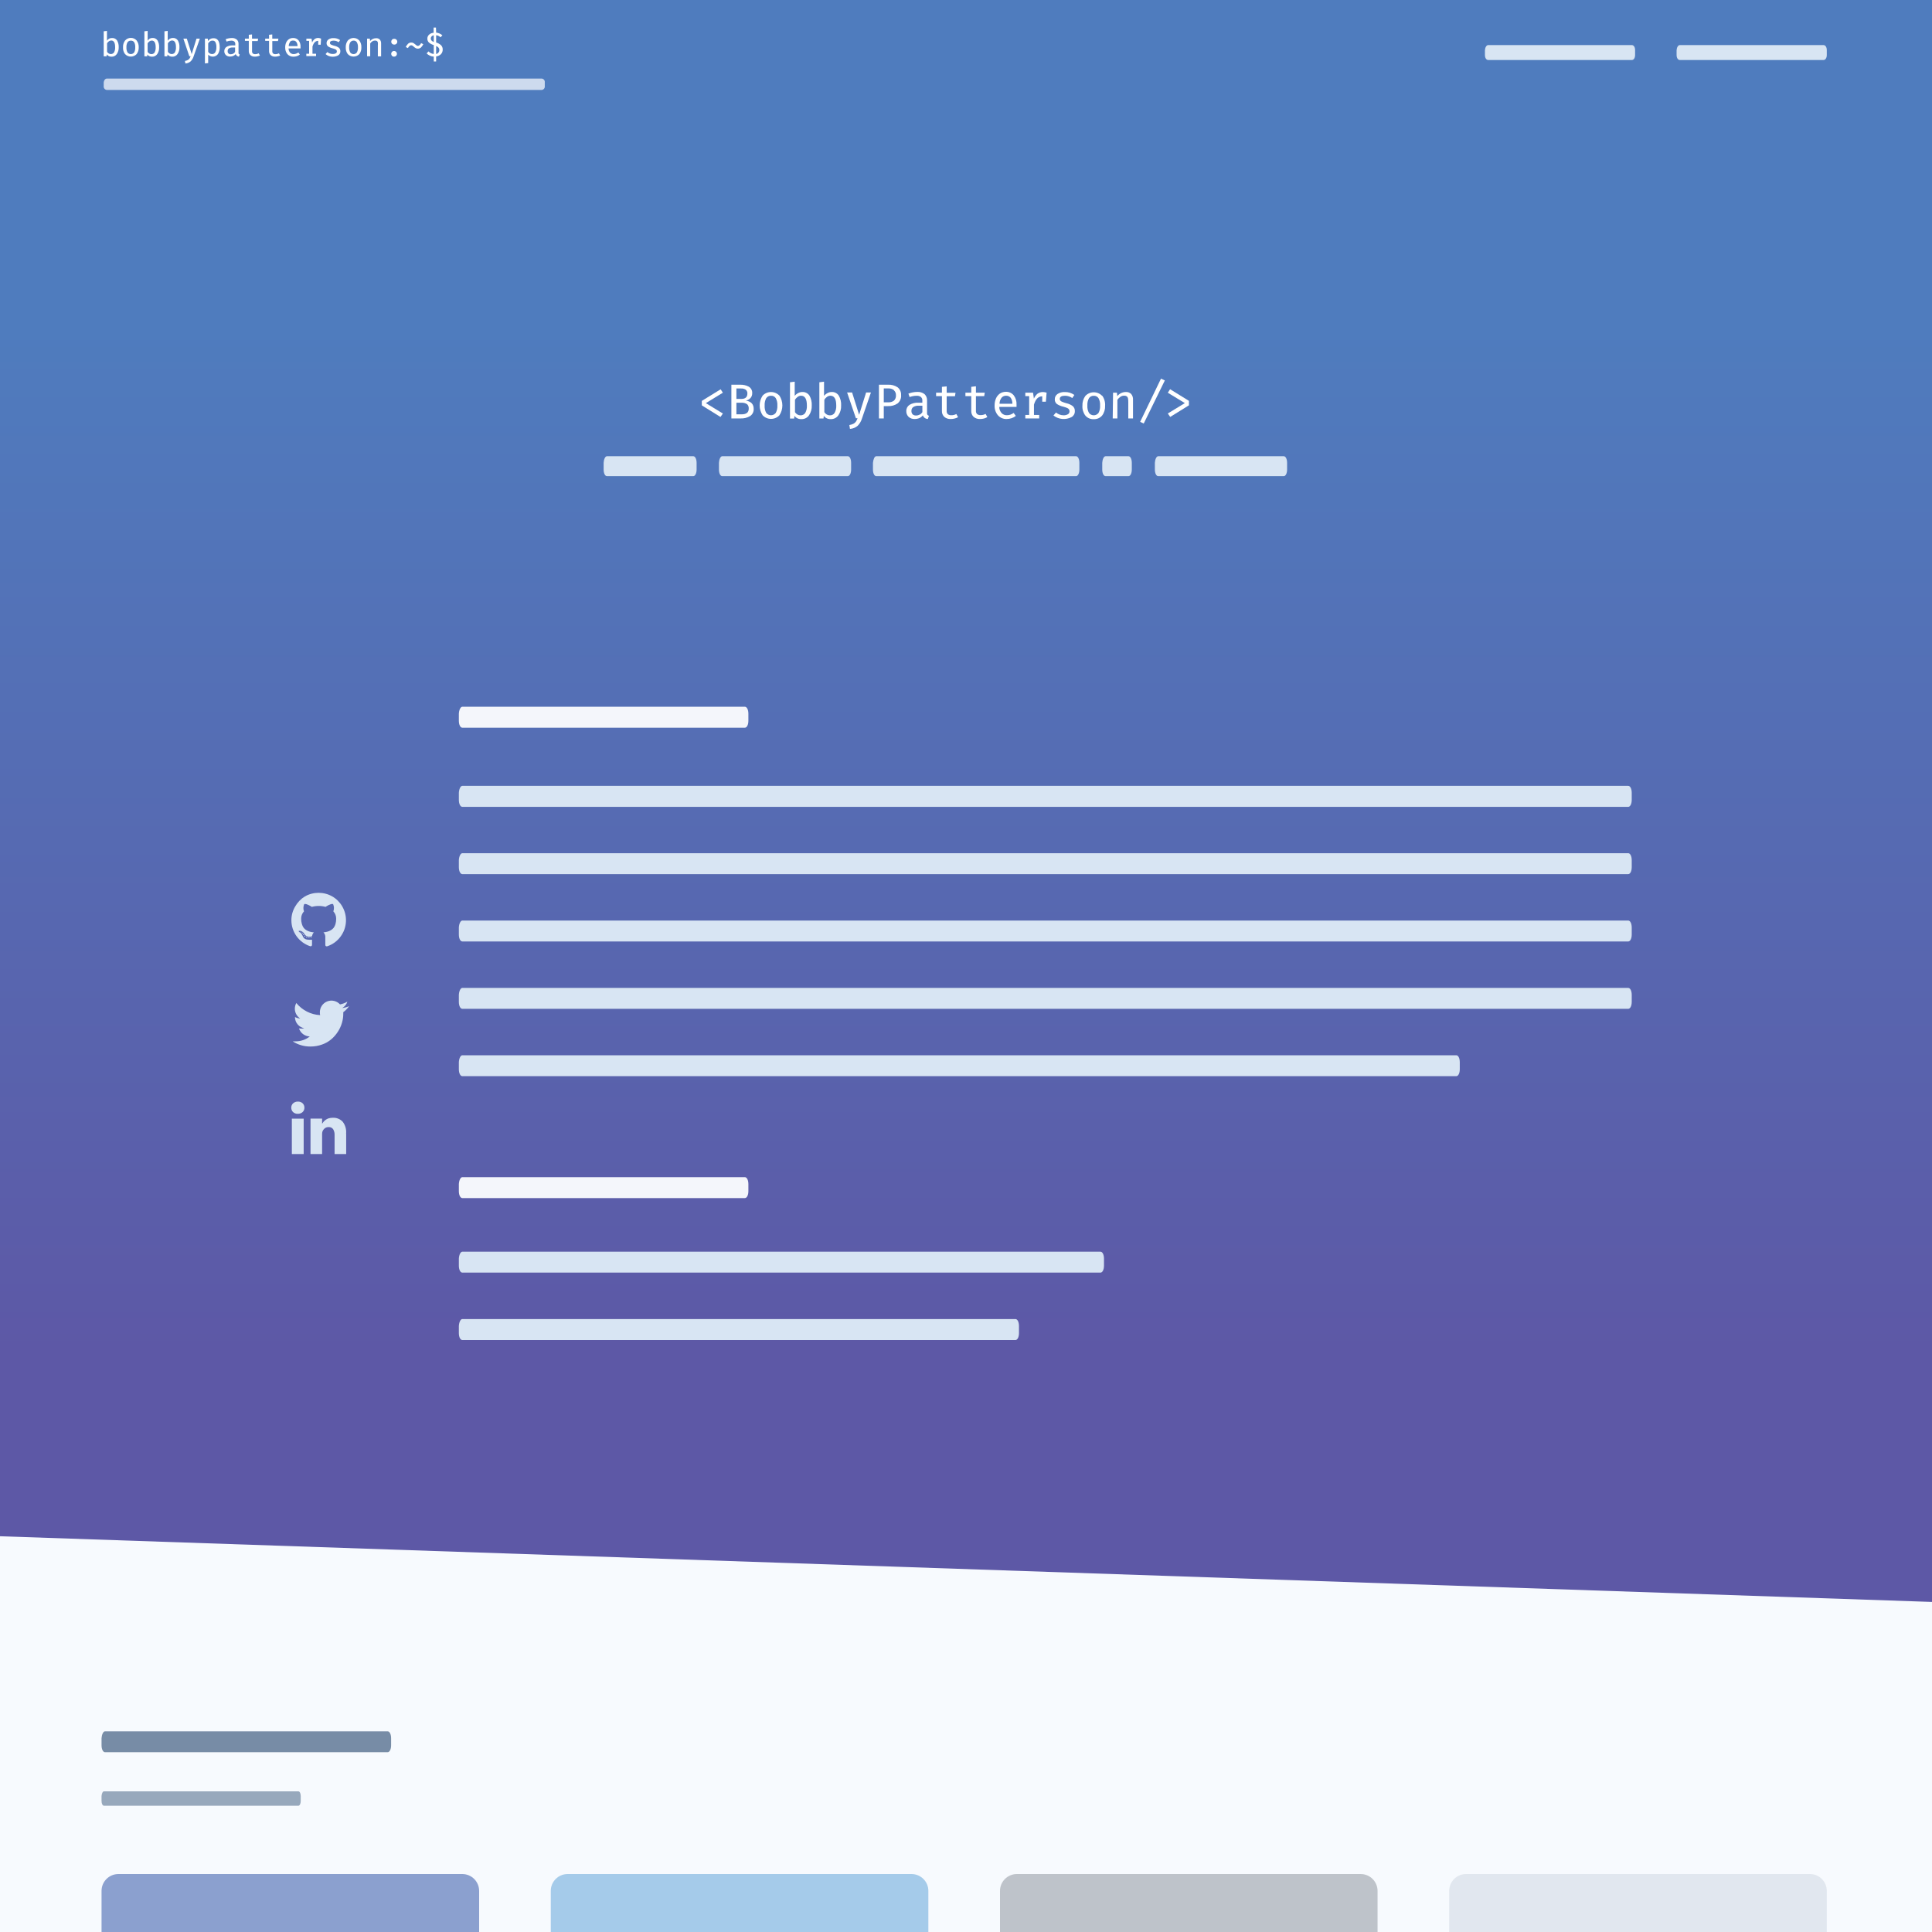
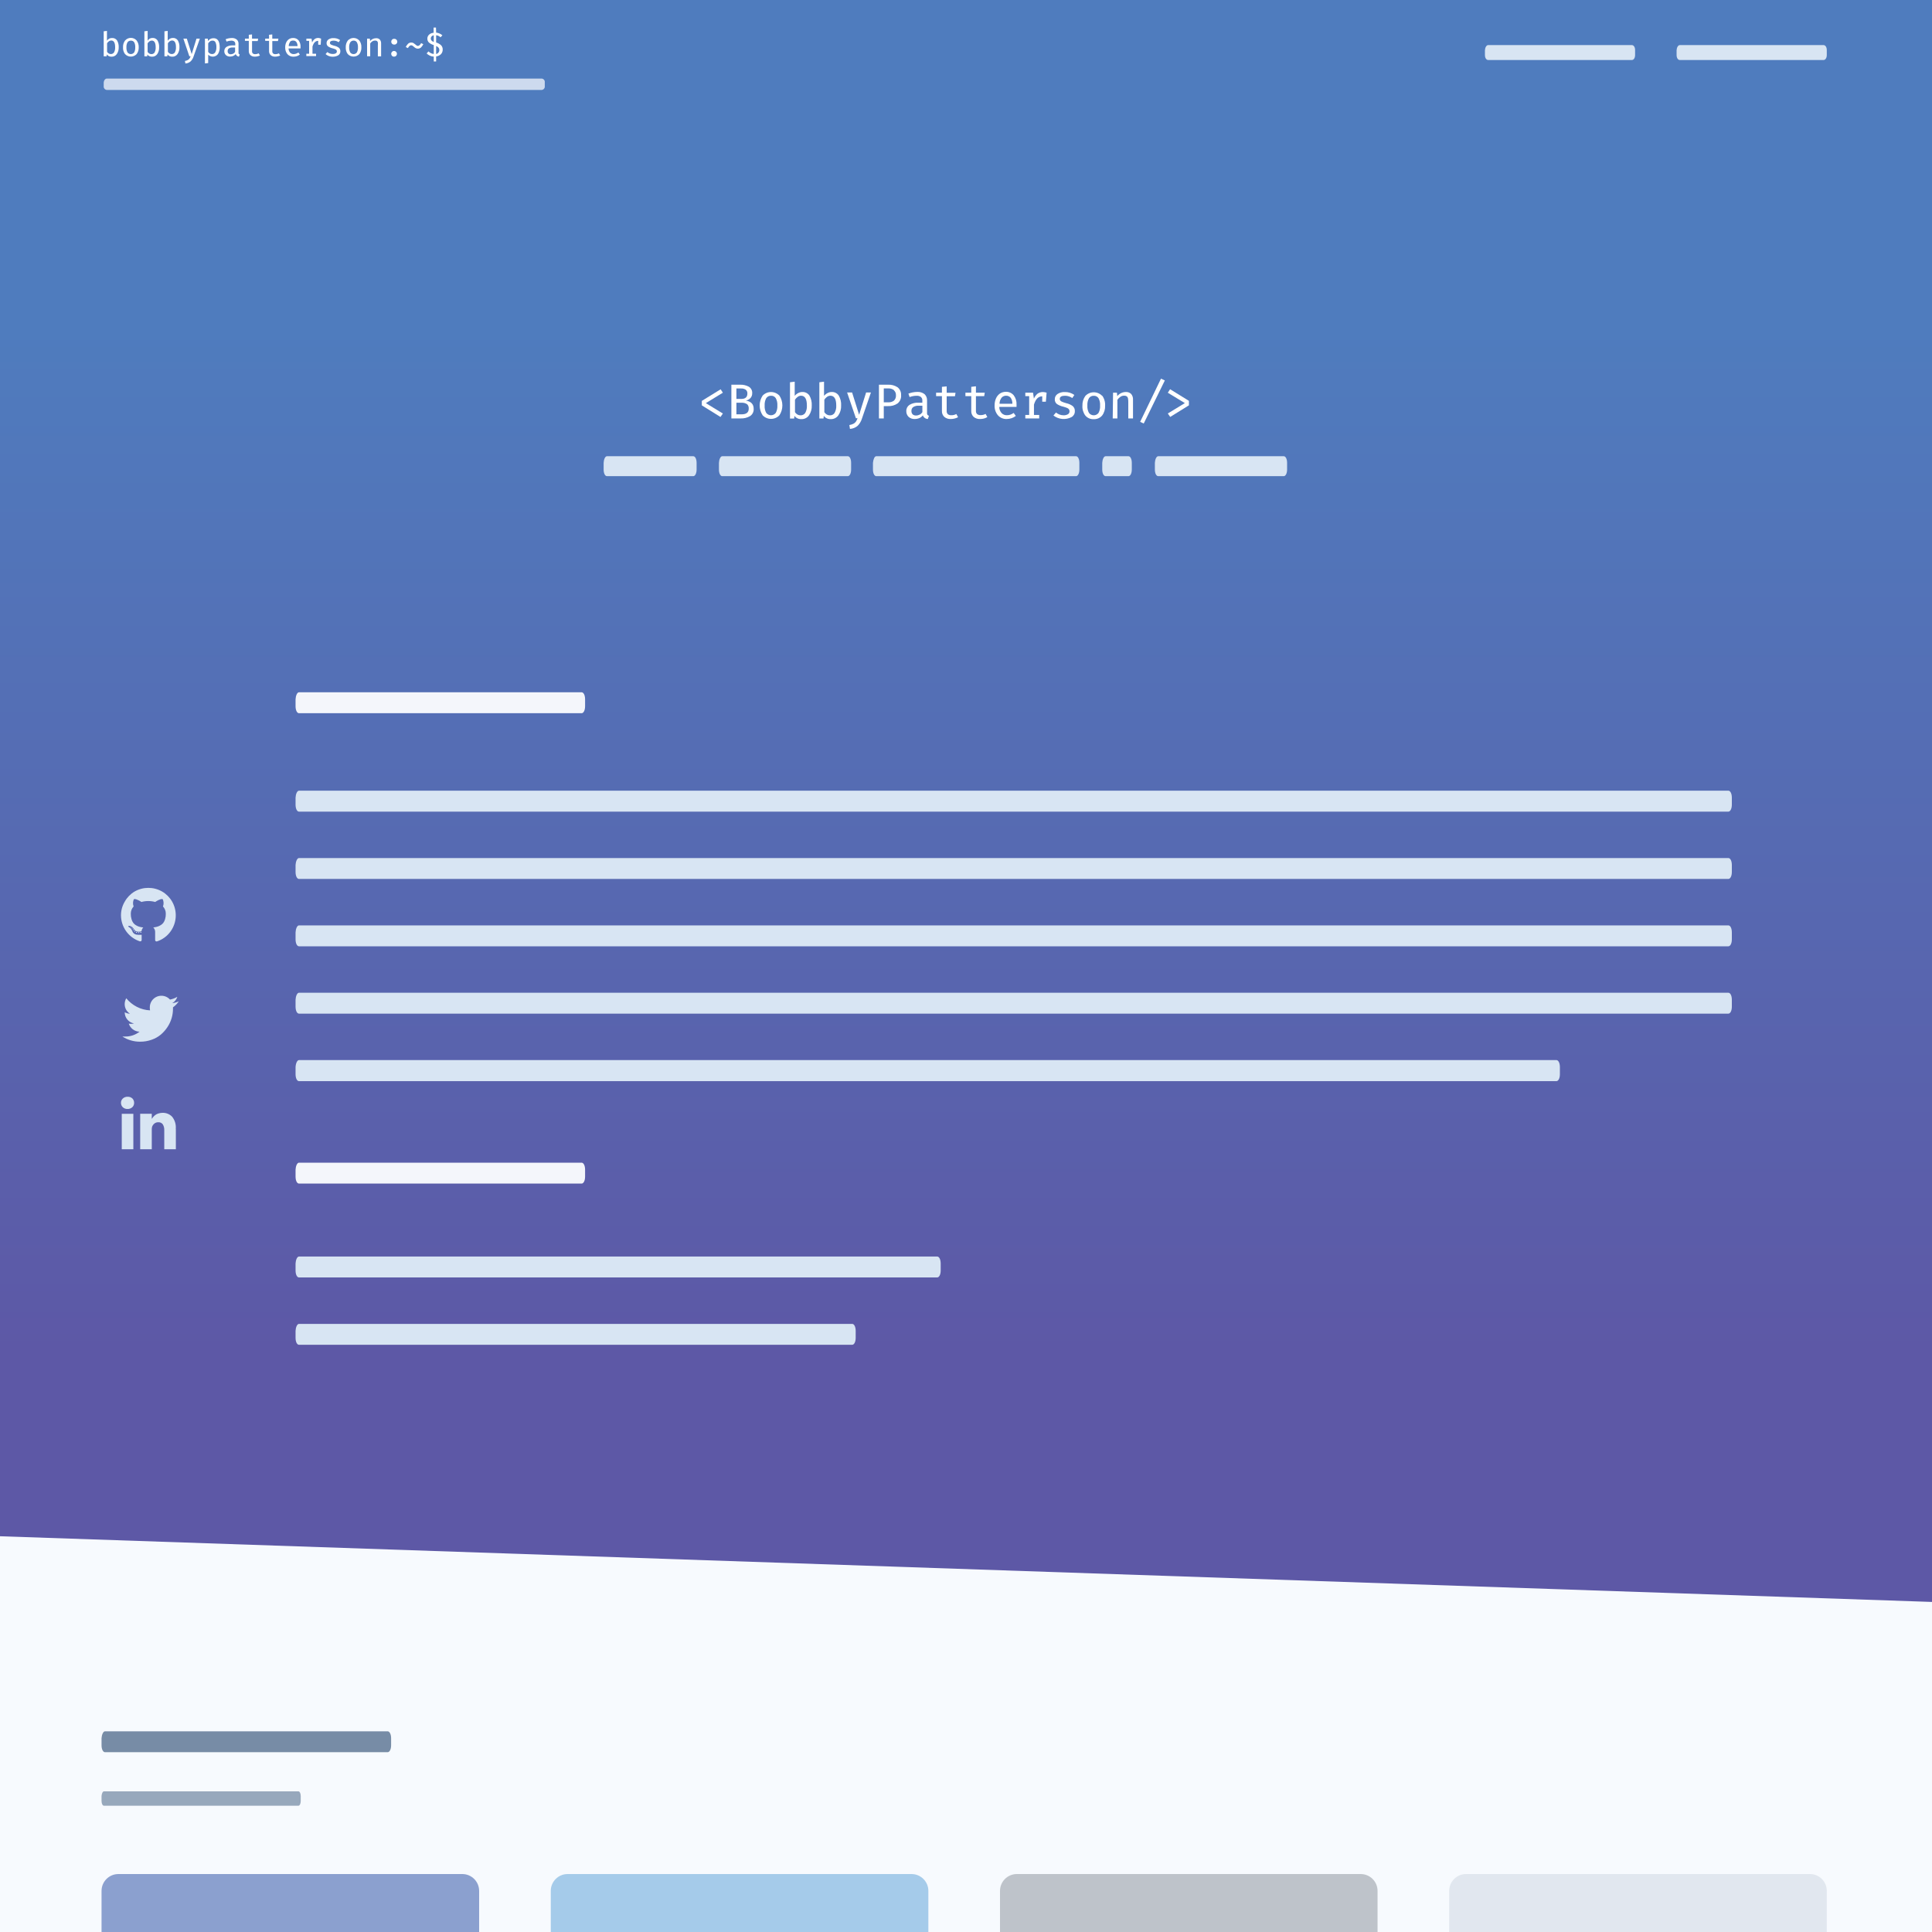
<svg xmlns="http://www.w3.org/2000/svg" viewBox="0 0 500 500">
  <defs>
-     <linearGradient id="673ef339-07f7-4b9c-871a-71e5bcf74eec" x1="250" y1="84.34" x2="250" y2="350.66" gradientUnits="userSpaceOnUse">
+     <linearGradient id="284e3682-a498-4344-9a44-d12732d79830" x1="250" y1="84.34" x2="250" y2="350.66" gradientUnits="userSpaceOnUse">
      <stop offset="0" stop-color="#4f7cbe" />
      <stop offset="1" stop-color="#5d58a6" />
    </linearGradient>
  </defs>
-   <g id="d2206cce-f835-4d8b-a349-8a7405324356" data-name="Layer 5">
+   <g id="e2aa6f90-7f16-406c-be34-987b87bdf330" data-name="Layer 5">
    <rect width="500" height="500" fill="#fff" />
  </g>
-   <g id="9441718c-9ae4-4b0e-bf67-b329457c8d90" data-name="Portfolio">
+   <g id="861c7cba-2d1c-4e59-8bd2-94f5e2cbcbc0" data-name="Portfolio">
    <rect width="500" height="500" fill="#f7fafe" />
-     <polygon points="500 414.58 0 397.58 0 0 500 0 500 414.58" fill="url(#673ef339-07f7-4b9c-871a-71e5bcf74eec)" />
-   </g>
-   <g id="5e70e6c5-380a-472d-90e5-0e146f77ec7c" data-name="Layer 14">
+     <polygon points="500 414.58 0 397.58 0 0 500 0 500 414.58" fill="url(#284e3682-a498-4344-9a44-d12732d79830)" />
    <path d="M157.07,118.07h22.36c.46,0,.85.69.85,1.72v1.72c0,1-.39,1.72-.85,1.72H157.07c-.46,0-.85-.69-.85-1.72v-1.72C156.25,118.93,156.61,118.07,157.07,118.07Z" fill="#d8e5f3" />
    <path d="M286.12,118.07h5.94c.46,0,.85.69.85,1.72v1.72c0,1-.39,1.72-.85,1.72h-5.94c-.47,0-.86-.69-.86-1.72v-1.72C285.3,118.93,285.65,118.07,286.12,118.07Z" fill="#d8e5f3" />
    <path d="M186.91,118.07h32.51c.47,0,.85.69.85,1.72v1.72c0,1-.38,1.72-.85,1.72H186.91c-.46,0-.85-.69-.85-1.72v-1.72C186.1,118.93,186.45,118.07,186.91,118.07Z" fill="#d8e5f3" />
    <path d="M299.74,118.07h32.5c.47,0,.86.69.86,1.72v1.72c0,1-.39,1.72-.86,1.72h-32.5c-.47,0-.86-.69-.86-1.72v-1.72C298.92,118.93,299.27,118.07,299.74,118.07Z" fill="#d8e5f3" />
    <path d="M226.77,118.07h51.72c.46,0,.85.69.85,1.72v1.72c0,1-.39,1.72-.85,1.72H226.77c-.46,0-.85-.69-.85-1.72v-1.72C226,118.93,226.31,118.07,226.77,118.07Z" fill="#d8e5f3" />
    <path d="M27.67,20.33h112.5a.88.88,0,0,1,.82,1v.95a.88.88,0,0,1-.82,1H27.67a.88.88,0,0,1-.83-1v-.95C26.88,20.81,27.22,20.33,27.67,20.33Z" fill="#f7fafe" opacity="0.75" />
    <path d="M434.73,11.67h37.21c.45,0,.83.51.83,1.28v1.29c0,.78-.38,1.29-.83,1.29H434.73c-.45,0-.83-.51-.83-1.29V13C433.94,12.31,434.28,11.67,434.73,11.67Z" fill="#d8e5f3" />
    <path d="M385.13,11.67h37.2c.46,0,.83.51.83,1.28v1.29c0,.78-.37,1.29-.83,1.29h-37.2c-.45,0-.83-.51-.83-1.29V13C384.34,12.31,384.68,11.67,385.13,11.67Z" fill="#d8e5f3" />
    <path d="M187.08,101.63l-4.41,2.7,4.41,2.69-.62.89-4.83-3v-1.16l4.87-3Z" fill="#fff" />
    <path d="M194.09,107.7a4.44,4.44,0,0,1-2.38.59h-2.43V99.56h2.26a4.45,4.45,0,0,1,2.24.51,1.82,1.82,0,0,1,.89,1.7,1.78,1.78,0,0,1-.47,1.27,2.22,2.22,0,0,1-1.15.63c1.33.23,2,.94,2,2.13A2.08,2.08,0,0,1,194.09,107.7ZM193,100.86a2,2,0,0,0-1.23-.32h-1.19v2.7h1.29c1,0,1.55-.46,1.55-1.38a1.16,1.16,0,0,0-.42-1Zm.29,3.72a2.21,2.21,0,0,0-1.33-.35h-1.38v3h1.33c1.24,0,1.86-.48,1.86-1.46a1.43,1.43,0,0,0-.49-1.23Z" fill="#fff" />
    <path d="M201.71,102.38a4.63,4.63,0,0,1,0,5.1,3,3,0,0,1-4.34,0,4.61,4.61,0,0,1,0-5.1,3,3,0,0,1,4.33,0Zm-3.41.66a3.57,3.57,0,0,0-.41,1.91,3.49,3.49,0,0,0,.4,1.9,1.55,1.55,0,0,0,2.48,0,3.54,3.54,0,0,0,.41-1.91,3.5,3.5,0,0,0-.41-1.9,1.36,1.36,0,0,0-1.22-.62,1.41,1.41,0,0,0-1.25.63Z" fill="#fff" />
    <path d="M206.59,101.71a2.23,2.23,0,0,1,1-.26,2.12,2.12,0,0,1,1.89.92,4.69,4.69,0,0,1,.6,2.58,4.2,4.2,0,0,1-.7,2.52,2.3,2.3,0,0,1-2,1,2.12,2.12,0,0,1-1.78-.84l-.08.69h-1.07V98.93l1.22-.15v3.67A2.72,2.72,0,0,1,206.59,101.71Zm1.81,5.15a3.49,3.49,0,0,0,.42-1.91c0-1.69-.5-2.53-1.49-2.54a1.45,1.45,0,0,0-.88.29,2.78,2.78,0,0,0-.71.74v3.23a2,2,0,0,0,.63.61,1.59,1.59,0,0,0,.8.21,1.41,1.41,0,0,0,1.23-.63Z" fill="#fff" />
    <path d="M214.19,101.71a2.2,2.2,0,0,1,1-.26,2.09,2.09,0,0,1,1.88.92,4.6,4.6,0,0,1,.61,2.58,4.2,4.2,0,0,1-.7,2.52,2.31,2.31,0,0,1-2,1,2.12,2.12,0,0,1-1.78-.84l-.08.68h-1.07V98.93l1.21-.15v3.67A2.88,2.88,0,0,1,214.19,101.71Zm1.8,5.15a3.48,3.48,0,0,0,.43-1.91c0-1.69-.5-2.53-1.5-2.54a1.5,1.5,0,0,0-.88.29,2.6,2.6,0,0,0-.7.74v3.23a2,2,0,0,0,.63.61,1.59,1.59,0,0,0,.8.21A1.38,1.38,0,0,0,216,106.86Z" fill="#fff" />
    <path d="M223.07,108.33a4.51,4.51,0,0,1-1.1,1.86,3.36,3.36,0,0,1-2,.81l-.16-1a3.85,3.85,0,0,0,1.06-.33,1.79,1.79,0,0,0,.64-.55,3.74,3.74,0,0,0,.42-.88h-.42l-2.28-6.67h1.29l1.82,5.78,1.81-5.78h1.25Z" fill="#fff" />
    <path d="M232.29,104.41a4,4,0,0,1-2.47.69h-1.1v3.19h-1.25V99.56h2.3a4.15,4.15,0,0,1,2.54.68,2.4,2.4,0,0,1,.89,2A2.49,2.49,0,0,1,232.29,104.41Zm-.95-3.46a2.25,2.25,0,0,0-1.44-.43h-1.18v3.6h1.16a2.27,2.27,0,0,0,1.46-.42,1.74,1.74,0,0,0,.53-1.43A1.59,1.59,0,0,0,231.34,101Z" fill="#fff" />
    <path d="M240,107.33a.71.71,0,0,0,.41.27l-.29.84a1.43,1.43,0,0,1-1.29-.94,2.47,2.47,0,0,1-.9.7,3.1,3.1,0,0,1-1.2.24,2.19,2.19,0,0,1-1.6-.57,2,2,0,0,1-.58-1.5,1.84,1.84,0,0,1,.82-1.59,4.11,4.11,0,0,1,2.33-.56h1v-.5a1.16,1.16,0,0,0-.39-1,1.78,1.78,0,0,0-1.14-.3,5.29,5.29,0,0,0-1.76.34l-.32-.89a6.49,6.49,0,0,1,2.26-.44,2.84,2.84,0,0,1,1.92.57,2.11,2.11,0,0,1,.65,1.62v3.11A1,1,0,0,0,240,107.33Zm-2,0a2,2,0,0,0,.71-.67V105h-.89a2.47,2.47,0,0,0-1.47.34,1.15,1.15,0,0,0-.47,1,1.23,1.23,0,0,0,.3.89,1.25,1.25,0,0,0,.91.3,1.79,1.79,0,0,0,.91-.24Z" fill="#fff" />
    <path d="M247.07,108.31a3.71,3.71,0,0,1-1,.13,2.42,2.42,0,0,1-1.7-.56,2,2,0,0,1-.6-1.52v-3.84h-1.51v-.9h1.51v-1.51L245,100v1.65h2.29l-.15.9H245v3.81a1.1,1.1,0,0,0,.29.83,1.35,1.35,0,0,0,.94.27,2.57,2.57,0,0,0,1.27-.31l.45.82A3.44,3.44,0,0,1,247.07,108.31Z" fill="#fff" />
    <path d="M254.66,108.31a3.71,3.71,0,0,1-1,.13,2.42,2.42,0,0,1-1.7-.56,2,2,0,0,1-.6-1.52v-3.84h-1.51v-.9h1.51v-1.51l1.21-.14v1.65h2.29l-.15.9h-2.14v3.81a1.1,1.1,0,0,0,.29.83,1.37,1.37,0,0,0,.94.27,2.57,2.57,0,0,0,1.27-.31l.45.82A3.15,3.15,0,0,1,254.66,108.31Z" fill="#fff" />
    <path d="M259.25,106.94a1.77,1.77,0,0,0,1.32.52,2.73,2.73,0,0,0,.9-.14,3.59,3.59,0,0,0,.87-.45l.55.77a3.61,3.61,0,0,1-1.09.59,3.93,3.93,0,0,1-1.27.21,2.87,2.87,0,0,1-2.3-1,3.72,3.72,0,0,1-.83-2.53,4.42,4.42,0,0,1,.36-1.8,3,3,0,0,1,1-1.25,2.78,2.78,0,0,1,1.58-.46,2.54,2.54,0,0,1,2,.89,3.66,3.66,0,0,1,.74,2.42c0,.2,0,.4,0,.6h-4.47A2.35,2.35,0,0,0,259.25,106.94Zm-.05-4a2.49,2.49,0,0,0-.52,1.55H262a2.52,2.52,0,0,0-.43-1.54,1.45,1.45,0,0,0-1.16-.54A1.53,1.53,0,0,0,259.2,102.93Z" fill="#fff" />
    <path d="M270.86,101.62l-.19,2.34h-.94v-1.39h0c-1,0-1.72.71-2.14,2.15v2.67h1.35v.9h-3.59v-.9h1v-4.87h-1v-.9h2l.22,1.55a3.26,3.26,0,0,1,.95-1.29,2.35,2.35,0,0,1,1.43-.42A3.58,3.58,0,0,1,270.86,101.62Z" fill="#fff" />
    <path d="M276.37,107.21a.82.82,0,0,0,.42-.72,1,1,0,0,0-.12-.52,1.08,1.08,0,0,0-.45-.37,7.44,7.44,0,0,0-1-.34,5,5,0,0,1-1.69-.7,1.44,1.44,0,0,1-.55-1.23,1.6,1.6,0,0,1,.7-1.36,3.15,3.15,0,0,1,1.88-.51,4,4,0,0,1,2.48.76l-.53.79a3.78,3.78,0,0,0-.88-.43,3,3,0,0,0-1-.16c-.91,0-1.36.27-1.36.81a.62.62,0,0,0,.15.45,1.36,1.36,0,0,0,.52.33,9.39,9.39,0,0,0,1.06.35,4.21,4.21,0,0,1,1.63.74,1.62,1.62,0,0,1,.54,1.32,1.69,1.69,0,0,1-.83,1.51,4.36,4.36,0,0,1-4.71-.4l.66-.77a3.15,3.15,0,0,0,.92.53,3.07,3.07,0,0,0,1.08.19A2.14,2.14,0,0,0,276.37,107.21Z" fill="#fff" />
    <path d="M285.24,102.38A4,4,0,0,1,286,105a3.93,3.93,0,0,1-.77,2.54,2.68,2.68,0,0,1-2.17.94,2.65,2.65,0,0,1-2.17-.93,3.84,3.84,0,0,1-.76-2.55,4,4,0,0,1,.77-2.55,3,3,0,0,1,4.34,0Zm-3.42.67a3.54,3.54,0,0,0-.41,1.91,3.5,3.5,0,0,0,.41,1.9,1.55,1.55,0,0,0,2.48,0,3.58,3.58,0,0,0,.4-1.91,3.49,3.49,0,0,0-.4-1.9,1.38,1.38,0,0,0-1.23-.62A1.41,1.41,0,0,0,281.82,103.05Z" fill="#fff" />
    <path d="M288.06,101.62h1l.09.9a2.85,2.85,0,0,1,2.19-1.07,1.83,1.83,0,0,1,1.41.51,2.11,2.11,0,0,1,.47,1.48v4.85H292v-4.1a5.5,5.5,0,0,0-.07-1.07.89.89,0,0,0-.3-.54,1.14,1.14,0,0,0-.69-.18,1.61,1.61,0,0,0-1,.31,2.89,2.89,0,0,0-.76.76v4.82h-1.21Z" fill="#fff" />
    <path d="M295.07,109.17,300.46,98l1,.46L296,109.6Z" fill="#fff" />
    <path d="M307.69,103.74v1.16l-4.84,3-.62-.89,4.41-2.69-4.41-2.68.59-.91Z" fill="#fff" />
    <path d="M28.26,10A1.51,1.51,0,0,1,29,9.84a1.45,1.45,0,0,1,1.3.63,3.23,3.23,0,0,1,.42,1.78A2.89,2.89,0,0,1,30.22,14a1.58,1.58,0,0,1-1.35.67,1.45,1.45,0,0,1-1.23-.58l-.06.48h-.74V8.1l.84-.1v2.53A1.78,1.78,0,0,1,28.26,10Zm1.25,3.55a2.44,2.44,0,0,0,.29-1.32c0-1.16-.34-1.75-1-1.75a1,1,0,0,0-.61.2,1.94,1.94,0,0,0-.48.51v2.23a1.44,1.44,0,0,0,.43.42,1.08,1.08,0,0,0,.55.15A1,1,0,0,0,29.51,13.57Z" fill="#fff" />
    <path d="M35.37,10.49a2.72,2.72,0,0,1,.53,1.76A2.7,2.7,0,0,1,35.36,14a2.06,2.06,0,0,1-3,0,2.64,2.64,0,0,1-.52-1.76,2.7,2.7,0,0,1,.53-1.76,2,2,0,0,1,3,0ZM33,10.94a2.45,2.45,0,0,0-.28,1.32A2.48,2.48,0,0,0,33,13.57a1.08,1.08,0,0,0,1.72,0A2.55,2.55,0,0,0,35,12.25a2.49,2.49,0,0,0-.27-1.31.93.93,0,0,0-.85-.42A1,1,0,0,0,33,10.94Z" fill="#fff" />
    <path d="M38.74,10a1.51,1.51,0,0,1,.72-.18,1.45,1.45,0,0,1,1.3.63,3.23,3.23,0,0,1,.42,1.78A2.89,2.89,0,0,1,40.7,14a1.58,1.58,0,0,1-1.35.67,1.5,1.5,0,0,1-1.24-.57l0,.47h-.74V8.1l.84-.1v2.53A1.78,1.78,0,0,1,38.74,10ZM40,13.57a2.44,2.44,0,0,0,.29-1.32c0-1.16-.34-1.75-1-1.75a1,1,0,0,0-.61.2,1.94,1.94,0,0,0-.48.51v2.23a1.36,1.36,0,0,0,.44.42,1,1,0,0,0,.55.15,1,1,0,0,0,.84-.44Z" fill="#fff" />
    <path d="M44,10a1.51,1.51,0,0,1,.72-.18,1.45,1.45,0,0,1,1.3.63,3.23,3.23,0,0,1,.42,1.78A2.89,2.89,0,0,1,45.94,14a1.58,1.58,0,0,1-1.35.67,1.5,1.5,0,0,1-1.24-.57l-.05.47h-.74V8.1L43.4,8v2.53A1.78,1.78,0,0,1,44,10Zm1.25,3.55a2.44,2.44,0,0,0,.29-1.32c0-1.16-.34-1.75-1-1.75a1,1,0,0,0-.61.2,1.94,1.94,0,0,0-.48.51v2.23a1.36,1.36,0,0,0,.44.42,1,1,0,0,0,.55.15,1,1,0,0,0,.84-.44Z" fill="#fff" />
    <path d="M50.11,14.58a3,3,0,0,1-.76,1.29,2.29,2.29,0,0,1-1.37.56l-.12-.66a2.3,2.3,0,0,0,.73-.23,1.27,1.27,0,0,0,.45-.38,2.56,2.56,0,0,0,.29-.6H49L47.46,10h.89l1.26,4,1.24-4h.87Z" fill="#fff" />
    <path d="M56.86,12.25A3.07,3.07,0,0,1,56.4,14a1.66,1.66,0,0,1-2.52.15v2.17l-.84.1V10h.73l.06.62a1.73,1.73,0,0,1,.6-.54,1.59,1.59,0,0,1,.76-.19C56.3,9.84,56.86,10.64,56.86,12.25Zm-2.5-1.55a1.79,1.79,0,0,0-.48.51v2.23a1.4,1.4,0,0,0,.43.41,1.22,1.22,0,0,0,.56.14.91.91,0,0,0,.82-.42A2.49,2.49,0,0,0,56,12.26a2.84,2.84,0,0,0-.24-1.33.81.81,0,0,0-.75-.42A1,1,0,0,0,54.36,10.7Z" fill="#fff" />
    <path d="M61.76,13.9a.47.47,0,0,0,.28.18l-.2.58A1,1,0,0,1,61,14a1.6,1.6,0,0,1-.62.47,2.12,2.12,0,0,1-.83.17,1.52,1.52,0,0,1-1.1-.39,1.37,1.37,0,0,1-.4-1,1.28,1.28,0,0,1,.56-1.11,2.84,2.84,0,0,1,1.61-.39h.67V11.4a.8.8,0,0,0-.27-.67,1.26,1.26,0,0,0-.79-.21,3.62,3.62,0,0,0-1.21.24l-.22-.61a4.38,4.38,0,0,1,1.56-.31,1.91,1.91,0,0,1,1.32.4,1.39,1.39,0,0,1,.45,1.11V13.5A.8.8,0,0,0,61.76,13.9Zm-1.41,0a1.47,1.47,0,0,0,.49-.47V12.29h-.61a1.7,1.7,0,0,0-1,.24.8.8,0,0,0-.31.69.74.74,0,0,0,.83.82,1.23,1.23,0,0,0,.62-.17Z" fill="#fff" />
    <path d="M66.67,14.57a2.61,2.61,0,0,1-.69.09,1.64,1.64,0,0,1-1.17-.39,1.39,1.39,0,0,1-.42-1V10.58h-1V10h1v-1l.83-.09V10h1.58l-.1.63H65.23v2.63a.74.74,0,0,0,.2.57.92.92,0,0,0,.65.19,1.9,1.9,0,0,0,.87-.22l.32.57A2.63,2.63,0,0,1,66.67,14.57Z" fill="#fff" />
    <path d="M71.91,14.57a2.61,2.61,0,0,1-.69.09,1.64,1.64,0,0,1-1.17-.39,1.39,1.39,0,0,1-.42-1V10.58h-1V10h1v-1l.83-.09V10h1.59l-.11.63H70.47v2.63a.74.74,0,0,0,.2.57.92.92,0,0,0,.65.19,1.9,1.9,0,0,0,.87-.22l.32.57A2.63,2.63,0,0,1,71.91,14.57Z" fill="#fff" />
    <path d="M75.08,13.63A1.24,1.24,0,0,0,76,14a1.88,1.88,0,0,0,.62-.11,2.62,2.62,0,0,0,.6-.31l.38.54a2.38,2.38,0,0,1-.75.41,2.89,2.89,0,0,1-.88.14A2,2,0,0,1,74.37,14a2.63,2.63,0,0,1-.56-1.75A3,3,0,0,1,74.06,11a2.11,2.11,0,0,1,.71-.86,1.92,1.92,0,0,1,1.09-.31,1.76,1.76,0,0,1,1.41.61,2.52,2.52,0,0,1,.51,1.67,3,3,0,0,1,0,.42H74.68A1.61,1.61,0,0,0,75.08,13.63Zm0-2.77a1.77,1.77,0,0,0-.36,1.07H77a1.76,1.76,0,0,0-.3-1.06.93.93,0,0,0-.8-.37A1.05,1.05,0,0,0,75,10.86Z" fill="#fff" />
    <path d="M83.09,10,83,11.57h-.65v-1h0c-.7,0-1.19.49-1.48,1.48v1.85h.93v.62H79.28v-.62H80V10.57h-.71V10h1.34L80.77,11a2.23,2.23,0,0,1,.66-.89,1.57,1.57,0,0,1,1-.29A2.6,2.6,0,0,1,83.09,10Z" fill="#fff" />
    <path d="M86.89,13.81a.56.56,0,0,0,.29-.49A.86.86,0,0,0,87.1,13a.66.66,0,0,0-.32-.25,3.58,3.58,0,0,0-.72-.24A3.35,3.35,0,0,1,84.9,12a1,1,0,0,1-.38-.85,1.11,1.11,0,0,1,.49-.94,2.14,2.14,0,0,1,1.29-.35,2.78,2.78,0,0,1,1.72.52l-.37.55a2.81,2.81,0,0,0-.6-.3,2.21,2.21,0,0,0-.72-.11c-.63,0-.94.19-.94.56a.46.46,0,0,0,.1.32.84.84,0,0,0,.36.22,4.91,4.91,0,0,0,.74.24,2.86,2.86,0,0,1,1.12.51,1.11,1.11,0,0,1,.37.91,1.16,1.16,0,0,1-.57,1.05,2.78,2.78,0,0,1-1.41.35A2.72,2.72,0,0,1,84.26,14l.46-.53a2.15,2.15,0,0,0,1.38.5A1.47,1.47,0,0,0,86.89,13.81Z" fill="#fff" />
    <path d="M93,10.49a2.71,2.71,0,0,1,.52,1.76A2.7,2.7,0,0,1,93,14a2.07,2.07,0,0,1-3,0,2.7,2.7,0,0,1-.52-1.76A2.75,2.75,0,0,1,90,10.5a2,2,0,0,1,3,0Zm-2.35.45a2.44,2.44,0,0,0-.29,1.32,2.58,2.58,0,0,0,.28,1.31,1.07,1.07,0,0,0,1.72,0,2.54,2.54,0,0,0,.28-1.32,2.48,2.48,0,0,0-.28-1.31.94.94,0,0,0-.85-.43A1,1,0,0,0,90.66,10.94Z" fill="#fff" />
    <path d="M95,10h.72l.06.62a2,2,0,0,1,1.52-.73,1.24,1.24,0,0,1,1,.35,1.46,1.46,0,0,1,.33,1v3.35h-.84V11.74a3.64,3.64,0,0,0,0-.74.61.61,0,0,0-.21-.37A.8.8,0,0,0,97,10.5a1.18,1.18,0,0,0-.66.21,2.05,2.05,0,0,0-.53.53v3.32H95Z" fill="#fff" />
    <path d="M101.46,10.26a.7.7,0,0,1,.52-.21.75.75,0,1,1,0,1.49.71.71,0,0,1-.52-.22.76.76,0,0,1,0-1.05Zm0,3.14a.7.7,0,0,1,.52-.21.74.74,0,0,1,.53,1.26.72.72,0,0,1-.53.21.7.7,0,0,1-.53-.21.73.73,0,0,1-.21-.52.75.75,0,0,1,.22-.53Z" fill="#fff" />
    <path d="M107,11.14a3.75,3.75,0,0,1,.51.38,2.16,2.16,0,0,0,.33.27.52.52,0,0,0,.29.09c.31,0,.6-.24.86-.72l.56.28a3.27,3.27,0,0,1-.59.84,1.21,1.21,0,0,1-.85.31,1.06,1.06,0,0,1-.52-.13,2.59,2.59,0,0,1-.5-.37,2.26,2.26,0,0,0-.35-.28.62.62,0,0,0-.32-.09.58.58,0,0,0-.46.19,2.07,2.07,0,0,0-.39.54l-.56-.28a3.11,3.11,0,0,1,.59-.84,1.16,1.16,0,0,1,.85-.32A1.17,1.17,0,0,1,107,11.14Z" fill="#fff" />
    <path d="M112.87,8.44a3.07,3.07,0,0,1,.9.24,2.68,2.68,0,0,1,.72.46l-.48.51a2,2,0,0,0-1.14-.53V11a3.18,3.18,0,0,1,1.25.68,1.52,1.52,0,0,1,.45,1.17,1.67,1.67,0,0,1-.44,1.16,2,2,0,0,1-1.26.59V15.9h-.61V14.65a2.58,2.58,0,0,1-1.05-.26,3.12,3.12,0,0,1-.8-.56l.48-.53a2.18,2.18,0,0,0,1.37.67V11.66A3.24,3.24,0,0,1,111,11a1.33,1.33,0,0,1-.4-1,1.36,1.36,0,0,1,.41-1,1.86,1.86,0,0,1,1.21-.51V7.14h.61Zm-1.17,1a.72.72,0,0,0-.21.54.76.76,0,0,0,.17.5,1.47,1.47,0,0,0,.6.38V9.13A1,1,0,0,0,111.7,9.4Zm1.17,4.54a1.05,1.05,0,0,0,.64-1.63,1.5,1.5,0,0,0-.64-.44Z" fill="#fff" />
    <path d="M27.18,448.06h73.14c.49,0,.9.72.9,1.8v1.81c0,1.08-.41,1.8-.9,1.8H27.18c-.49,0-.9-.72-.9-1.8v-1.81C26.33,449,26.69,448.06,27.18,448.06Z" fill="#778ca6" />
    <path d="M26.9,463.6H77.22c.33,0,.61.49.61,1.24v1.24c0,.74-.28,1.24-.61,1.24H26.9c-.33,0-.62-.5-.62-1.24v-1.24C26.31,464.22,26.57,463.6,26.9,463.6Z" fill="#778ca6" opacity="0.75" />
-     <path d="M119.65,182.91h73.13c.49,0,.9.72.9,1.81v1.8c0,1.08-.41,1.81-.9,1.81H119.65c-.49,0-.9-.73-.9-1.81v-1.8C118.79,183.81,119.16,182.91,119.65,182.91Z" fill="#f4f6fb" />
-     <path d="M119.65,304.65h73.13c.49,0,.9.72.9,1.8v1.81c0,1.08-.41,1.8-.9,1.8H119.65c-.49,0-.9-.72-.9-1.8v-1.81C118.79,305.55,119.16,304.65,119.65,304.65Z" fill="#f4f6fb" />
-     <path d="M119.65,203.38H421.39c.49,0,.9.72.9,1.81V207c0,1.08-.41,1.81-.9,1.81H119.65c-.49,0-.9-.73-.9-1.81v-1.8C118.79,204.28,119.16,203.38,119.65,203.38Z" fill="#d8e5f3" />
-     <path d="M119.65,220.81H421.39c.49,0,.9.72.9,1.81v1.8c0,1.08-.41,1.8-.9,1.8H119.65c-.49,0-.9-.72-.9-1.8v-1.8C118.79,221.71,119.16,220.81,119.65,220.81Z" fill="#d8e5f3" />
-     <path d="M119.65,238.24H421.39c.49,0,.9.72.9,1.81v1.8c0,1.08-.41,1.8-.9,1.8H119.65c-.49,0-.9-.72-.9-1.8v-1.8C118.79,239.14,119.16,238.24,119.65,238.24Z" fill="#d8e5f3" />
-     <path d="M119.65,255.67H421.39c.49,0,.9.72.9,1.81v1.8c0,1.08-.41,1.8-.9,1.8H119.65c-.49,0-.9-.72-.9-1.8v-1.8C118.79,256.57,119.16,255.67,119.65,255.67Z" fill="#d8e5f3" />
-     <path d="M119.65,273.1H376.89c.49,0,.9.72.9,1.81v1.8c0,1.08-.41,1.8-.9,1.8H119.65c-.49,0-.9-.72-.9-1.8v-1.8C118.79,274,119.16,273.1,119.65,273.1Z" fill="#d8e5f3" />
-     <path d="M119.65,323.94H284.81c.49,0,.9.72.9,1.8v1.81c0,1.08-.41,1.8-.9,1.8H119.65c-.49,0-.9-.72-.9-1.8v-1.81C118.79,324.84,119.16,323.94,119.65,323.94Z" fill="#d8e5f3" />
-     <path d="M119.65,341.37H262.81c.49,0,.9.72.9,1.8V345c0,1.08-.41,1.8-.9,1.8H119.65c-.49,0-.9-.72-.9-1.8v-1.81C118.79,342.27,119.16,341.37,119.65,341.37Z" fill="#d8e5f3" />
-     <path d="M78.9,232A7.16,7.16,0,0,1,86,232a7,7,0,0,1,2.58,2.59,7.09,7.09,0,0,1-.4,7.74,7,7,0,0,1-3.5,2.57.4.4,0,0,1-.37-.07.35.35,0,0,1-.12-.28v-.7c0-.46,0-.87,0-1.25a1.64,1.64,0,0,0-.48-1.31,6,6,0,0,0,1-.17,3.5,3.5,0,0,0,.87-.36,2.6,2.6,0,0,0,.74-.61,2.81,2.81,0,0,0,.5-1,4.83,4.83,0,0,0,.18-1.39,2.71,2.71,0,0,0-.73-1.9,2.45,2.45,0,0,0-.07-1.89,1.21,1.21,0,0,0-.75.1,4.49,4.49,0,0,0-.85.41l-.35.22a6.64,6.64,0,0,0-1.78-.24,6.52,6.52,0,0,0-1.77.24l-.4-.25a5.3,5.3,0,0,0-.77-.36,1.3,1.3,0,0,0-.79-.12,2.5,2.5,0,0,0-.07,1.89,2.71,2.71,0,0,0-.73,1.9,4.49,4.49,0,0,0,.19,1.39,2.93,2.93,0,0,0,.48,1,2.4,2.4,0,0,0,.75.62,3.5,3.5,0,0,0,.87.36,6,6,0,0,0,1,.17,1.61,1.61,0,0,0-.46.95,1.8,1.8,0,0,1-.41.14,2.73,2.73,0,0,1-.53,0,1.13,1.13,0,0,1-.61-.2,1.62,1.62,0,0,1-.51-.58,1.48,1.48,0,0,0-.45-.48,1.25,1.25,0,0,0-.46-.22l-.18,0a.58.58,0,0,0-.27,0,.09.09,0,0,0-.05.11.77.77,0,0,0,.09.13.43.43,0,0,0,.12.11l.06,0a1.2,1.2,0,0,1,.41.36,2.87,2.87,0,0,1,.29.47l.09.21a1.17,1.17,0,0,0,.41.57,1.45,1.45,0,0,0,.62.28,3.55,3.55,0,0,0,.64.06,3.49,3.49,0,0,0,.51,0l.21,0c0,.24,0,.51,0,.82v.5a.35.35,0,0,1-.12.28.4.4,0,0,1-.37.07,7.1,7.1,0,0,1-4.85-6.75,6.88,6.88,0,0,1,1-3.56A7.15,7.15,0,0,1,78.9,232Zm-.85,9.25s0-.08-.07-.11-.1,0-.12,0,0,.08.07.11A.07.07,0,0,0,78.05,241.23Zm.29.32s0-.08,0-.15-.11-.07-.15,0,0,.08,0,.15S78.3,241.59,78.34,241.55Zm.27.41c.06,0,.06-.1,0-.17s-.1-.1-.15-.06-.06.09,0,.17S78.56,242,78.61,242Zm.39.39s0-.11,0-.17-.13-.09-.18,0,0,.11,0,.17S79,242.41,79,242.35Zm.53.23c0-.07,0-.11-.12-.15s-.15,0-.18.07,0,.11.12.14S79.5,242.66,79.53,242.58Zm.58,0c0-.08,0-.12-.16-.1s-.14,0-.14.1,0,.11.15.1S80.11,242.7,80.11,242.63Zm.54-.09c0-.07-.07-.1-.17-.09s-.14.07-.13.14.07.1.17.08S80.66,242.6,80.65,242.54Z" fill="#d8e5f3" />
-     <path d="M90.34,260.4a6.14,6.14,0,0,1-1.5,1.55,3.89,3.89,0,0,1,0,.39,8.3,8.3,0,0,1-.35,2.4,8.56,8.56,0,0,1-1.07,2.3,8.75,8.75,0,0,1-1.7,1.94,7.41,7.41,0,0,1-2.39,1.35,8.65,8.65,0,0,1-3,.51,8.35,8.35,0,0,1-4.59-1.34c.22,0,.46,0,.73,0a5.88,5.88,0,0,0,3.71-1.27,3,3,0,0,1-2.8-2.08,2.87,2.87,0,0,0,.57.05,3,3,0,0,0,.78-.1,2.94,2.94,0,0,1-1.71-1,2.86,2.86,0,0,1-.68-1.9v0a3,3,0,0,0,1.35.38,3,3,0,0,1-1-1.06,3,3,0,0,1,0-2.94,8.5,8.5,0,0,0,2.73,2.21,8.3,8.3,0,0,0,3.43.92,3.21,3.21,0,0,1-.07-.68A3,3,0,0,1,88,259.94a6,6,0,0,0,1.9-.72,2.92,2.92,0,0,1-1.32,1.65A6,6,0,0,0,90.34,260.4Z" fill="#d8e5f3" />
-     <path d="M78.78,286.67a1.46,1.46,0,0,1-.47,1.13,1.74,1.74,0,0,1-1.25.45h0a1.67,1.67,0,0,1-1.22-.45,1.52,1.52,0,0,1-.46-1.13,1.49,1.49,0,0,1,.47-1.13,1.76,1.76,0,0,1,1.25-.45,1.69,1.69,0,0,1,1.23.45A1.52,1.52,0,0,1,78.78,286.67Zm-.19,2.83v9.17H75.53V289.5Zm11,3.91v5.26h-3v-4.91a2.69,2.69,0,0,0-.37-1.52,1.31,1.31,0,0,0-1.17-.55,1.52,1.52,0,0,0-1,.32,2,2,0,0,0-.59.79,2.52,2.52,0,0,0-.1.75v5.12h-3c0-2.46,0-4.46,0-6s0-2.44,0-2.74v-.44h3v1.33h0a4.68,4.68,0,0,1,.38-.52,3.72,3.72,0,0,1,.53-.48,2.5,2.5,0,0,1,.8-.4,3.53,3.53,0,0,1,1.06-.14,3.27,3.27,0,0,1,2.54,1A4.35,4.35,0,0,1,89.57,293.41Z" fill="#d8e5f3" />
+     <path d="M77.38,179.16h73.14c.49,0,.9.72.9,1.81v1.8c0,1.08-.41,1.81-.9,1.81H77.38c-.49,0-.89-.73-.89-1.81V181C76.53,180.06,76.89,179.16,77.38,179.16Z" fill="#f4f6fb" />
+     <path d="M77.38,300.9h73.14c.49,0,.9.72.9,1.8v1.81c0,1.08-.41,1.8-.9,1.8H77.38c-.49,0-.89-.72-.89-1.8V302.7C76.53,301.8,76.89,300.9,77.38,300.9Z" fill="#f4f6fb" />
+     <path d="M77.38,204.63H447.3c.49,0,.9.72.9,1.81v1.8c0,1.08-.41,1.81-.9,1.81H77.38c-.49,0-.89-.73-.89-1.81v-1.8C76.53,205.53,76.89,204.63,77.38,204.63Z" fill="#d8e5f3" />
+     <path d="M77.38,222.06H447.3c.49,0,.9.72.9,1.81v1.8c0,1.08-.41,1.8-.9,1.8H77.38c-.49,0-.89-.72-.89-1.8v-1.8C76.53,223,76.89,222.06,77.38,222.06Z" fill="#d8e5f3" />
+     <path d="M77.38,239.49H447.3c.49,0,.9.72.9,1.81v1.8c0,1.08-.41,1.8-.9,1.8H77.38c-.49,0-.89-.72-.89-1.8v-1.8C76.53,240.39,76.89,239.49,77.38,239.49Z" fill="#d8e5f3" />
+     <path d="M77.38,256.92H447.3c.49,0,.9.72.9,1.81v1.8c0,1.08-.41,1.8-.9,1.8H77.38c-.49,0-.89-.72-.89-1.8v-1.8C76.53,257.82,76.89,256.92,77.38,256.92Z" fill="#d8e5f3" />
+     <path d="M77.38,274.35H402.8c.49,0,.9.72.9,1.81V278c0,1.08-.41,1.8-.9,1.8H77.38c-.49,0-.89-.72-.89-1.8v-1.8C76.53,275.25,76.89,274.35,77.38,274.35Z" fill="#d8e5f3" />
+     <path d="M77.38,325.19H242.55c.49,0,.9.72.9,1.8v1.81c0,1.08-.41,1.8-.9,1.8H77.38c-.49,0-.89-.72-.89-1.8V327C76.53,326.09,76.89,325.19,77.38,325.19Z" fill="#d8e5f3" />
+     <path d="M77.38,342.62H220.55c.49,0,.9.72.9,1.8v1.81c0,1.08-.41,1.8-.9,1.8H77.38c-.49,0-.89-.72-.89-1.8v-1.81C76.53,343.52,76.89,342.62,77.38,342.62Z" fill="#d8e5f3" />
+     <path d="M34.82,230.73a7.18,7.18,0,0,1,7.14,0,7.12,7.12,0,0,1,2.58,2.59,7.15,7.15,0,0,1-.4,7.74,7,7,0,0,1-3.5,2.57.4.4,0,0,1-.37-.07.35.35,0,0,1-.12-.28v-.7c0-.46,0-.87,0-1.25a1.64,1.64,0,0,0-.48-1.31,5.87,5.87,0,0,0,.94-.17,3.5,3.5,0,0,0,.87-.36,2.51,2.51,0,0,0,.75-.61,2.81,2.81,0,0,0,.49-1,4.49,4.49,0,0,0,.19-1.39,2.71,2.71,0,0,0-.73-1.9,2.45,2.45,0,0,0-.07-1.89,1.2,1.2,0,0,0-.75.1,4.49,4.49,0,0,0-.85.41l-.35.22a6.72,6.72,0,0,0-3.56,0l-.39-.25a5.3,5.3,0,0,0-.77-.36,1.31,1.31,0,0,0-.79-.12,2.45,2.45,0,0,0-.07,1.89,2.71,2.71,0,0,0-.73,1.9,4.49,4.49,0,0,0,.19,1.39,2.75,2.75,0,0,0,.48,1,2.4,2.4,0,0,0,.75.62,3.5,3.5,0,0,0,.87.36,5.87,5.87,0,0,0,.94.17,1.55,1.55,0,0,0-.45.95,1.88,1.88,0,0,1-.42.14,2.54,2.54,0,0,1-.52,0,1.11,1.11,0,0,1-.61-.2,1.62,1.62,0,0,1-.51-.58,1.48,1.48,0,0,0-.45-.48,1.33,1.33,0,0,0-.46-.22l-.18,0a.58.58,0,0,0-.27,0s-.07.06,0,.11a.77.77,0,0,0,.09.13.43.43,0,0,0,.12.11l.06,0a1.1,1.1,0,0,1,.4.36,1.94,1.94,0,0,1,.29.47l.1.21a1.21,1.21,0,0,0,.4.57,1.51,1.51,0,0,0,.62.28,3.74,3.74,0,0,0,.65.06,3.68,3.68,0,0,0,.51,0l.21,0c0,.24,0,.51,0,.82v.5a.35.35,0,0,1-.12.28.4.4,0,0,1-.37.07,7.13,7.13,0,0,1-4.86-6.75,6.89,6.89,0,0,1,1-3.56A7,7,0,0,1,34.82,230.73ZM34,240s0-.08-.07-.11-.1,0-.12,0,0,.08.07.11A.07.07,0,0,0,34,240Zm.28.32c.05,0,0-.08,0-.15s-.12-.07-.15,0,0,.08,0,.15S34.23,240.34,34.26,240.3Zm.28.41c.06,0,.06-.1,0-.17s-.1-.1-.16-.06-.05.09,0,.17S34.49,240.75,34.54,240.71Zm.39.39s0-.11,0-.17-.13-.09-.18,0-.05.11,0,.17S34.88,241.16,34.93,241.1Zm.53.23c0-.07,0-.11-.12-.15s-.15,0-.18.07,0,.11.12.14S35.43,241.41,35.46,241.33Zm.58,0c0-.08,0-.12-.16-.1s-.15,0-.15.1.06.11.16.1S36,241.45,36,241.38Zm.54-.09c0-.07-.07-.1-.17-.09s-.14.07-.13.14.07.1.17.08S36.59,241.35,36.58,241.29Z" fill="#d8e5f3" />
+     <path d="M46.27,259.15a6.14,6.14,0,0,1-1.5,1.55,3.89,3.89,0,0,1,0,.39,8.66,8.66,0,0,1-.35,2.4,8.56,8.56,0,0,1-1.07,2.3,9.29,9.29,0,0,1-1.7,1.94,7.51,7.51,0,0,1-2.39,1.35,8.65,8.65,0,0,1-3,.51,8.35,8.35,0,0,1-4.59-1.34q.33,0,.72,0A5.84,5.84,0,0,0,36.12,267a3,3,0,0,1-2.79-2.08,2.84,2.84,0,0,0,.56.05,3,3,0,0,0,.79-.1,3,3,0,0,1-1.72-1,2.91,2.91,0,0,1-.68-1.9v0a3,3,0,0,0,1.35.38,3.09,3.09,0,0,1-1-1.06,3,3,0,0,1-.36-1.43,3,3,0,0,1,.41-1.51,8.46,8.46,0,0,0,2.72,2.21,8.35,8.35,0,0,0,3.44.92,3.21,3.21,0,0,1-.07-.68A3,3,0,0,1,44,258.69a5.87,5.87,0,0,0,1.89-.72,2.86,2.86,0,0,1-1.31,1.65A6.13,6.13,0,0,0,46.27,259.15Z" fill="#d8e5f3" />
+     <path d="M34.71,285.42a1.5,1.5,0,0,1-.47,1.13A1.74,1.74,0,0,1,33,287h0a1.67,1.67,0,0,1-1.22-.45,1.53,1.53,0,0,1-.47-1.13,1.46,1.46,0,0,1,.48-1.13,1.74,1.74,0,0,1,1.25-.45,1.69,1.69,0,0,1,1.23.45A1.56,1.56,0,0,1,34.71,285.42Zm-.2,2.83v9.17h-3v-9.17Zm11,3.91v5.26h-3v-4.91a2.69,2.69,0,0,0-.37-1.52,1.31,1.31,0,0,0-1.17-.55,1.52,1.52,0,0,0-1,.32,2,2,0,0,0-.59.79,2.23,2.23,0,0,0-.1.75v5.12h-3q0-3.69,0-6c0-1.53,0-2.44,0-2.74v-.44h3v1.33h0a4.68,4.68,0,0,1,.38-.52,3.58,3.58,0,0,1,.52-.48,2.56,2.56,0,0,1,.81-.4A3.53,3.53,0,0,1,42,288a3.28,3.28,0,0,1,2.54,1A4.4,4.4,0,0,1,45.49,292.16Z" fill="#d8e5f3" />
    <path d="M30.64,485h89a4.36,4.36,0,0,1,4.36,4.36V500a0,0,0,0,1,0,0H26.28a0,0,0,0,1,0,0V489.36A4.36,4.36,0,0,1,30.64,485Z" fill="#5270b5" opacity="0.65" />
    <path d="M146.9,485h89a4.36,4.36,0,0,1,4.36,4.36V500a0,0,0,0,1,0,0H142.54a0,0,0,0,1,0,0V489.36A4.36,4.36,0,0,1,146.9,485Z" fill="#7ab2de" opacity="0.65" />
    <path d="M263.15,485h89a4.36,4.36,0,0,1,4.36,4.36V500a0,0,0,0,1,0,0H258.8a0,0,0,0,1,0,0V489.36A4.36,4.36,0,0,1,263.15,485Z" fill="#a0a6ae" opacity="0.65" />
    <path d="M379.41,485h89a4.36,4.36,0,0,1,4.36,4.36V500a0,0,0,0,1,0,0H375.05a0,0,0,0,1,0,0V489.36A4.36,4.36,0,0,1,379.41,485Z" fill="#d6dde6" opacity="0.65" />
  </g>
</svg>
